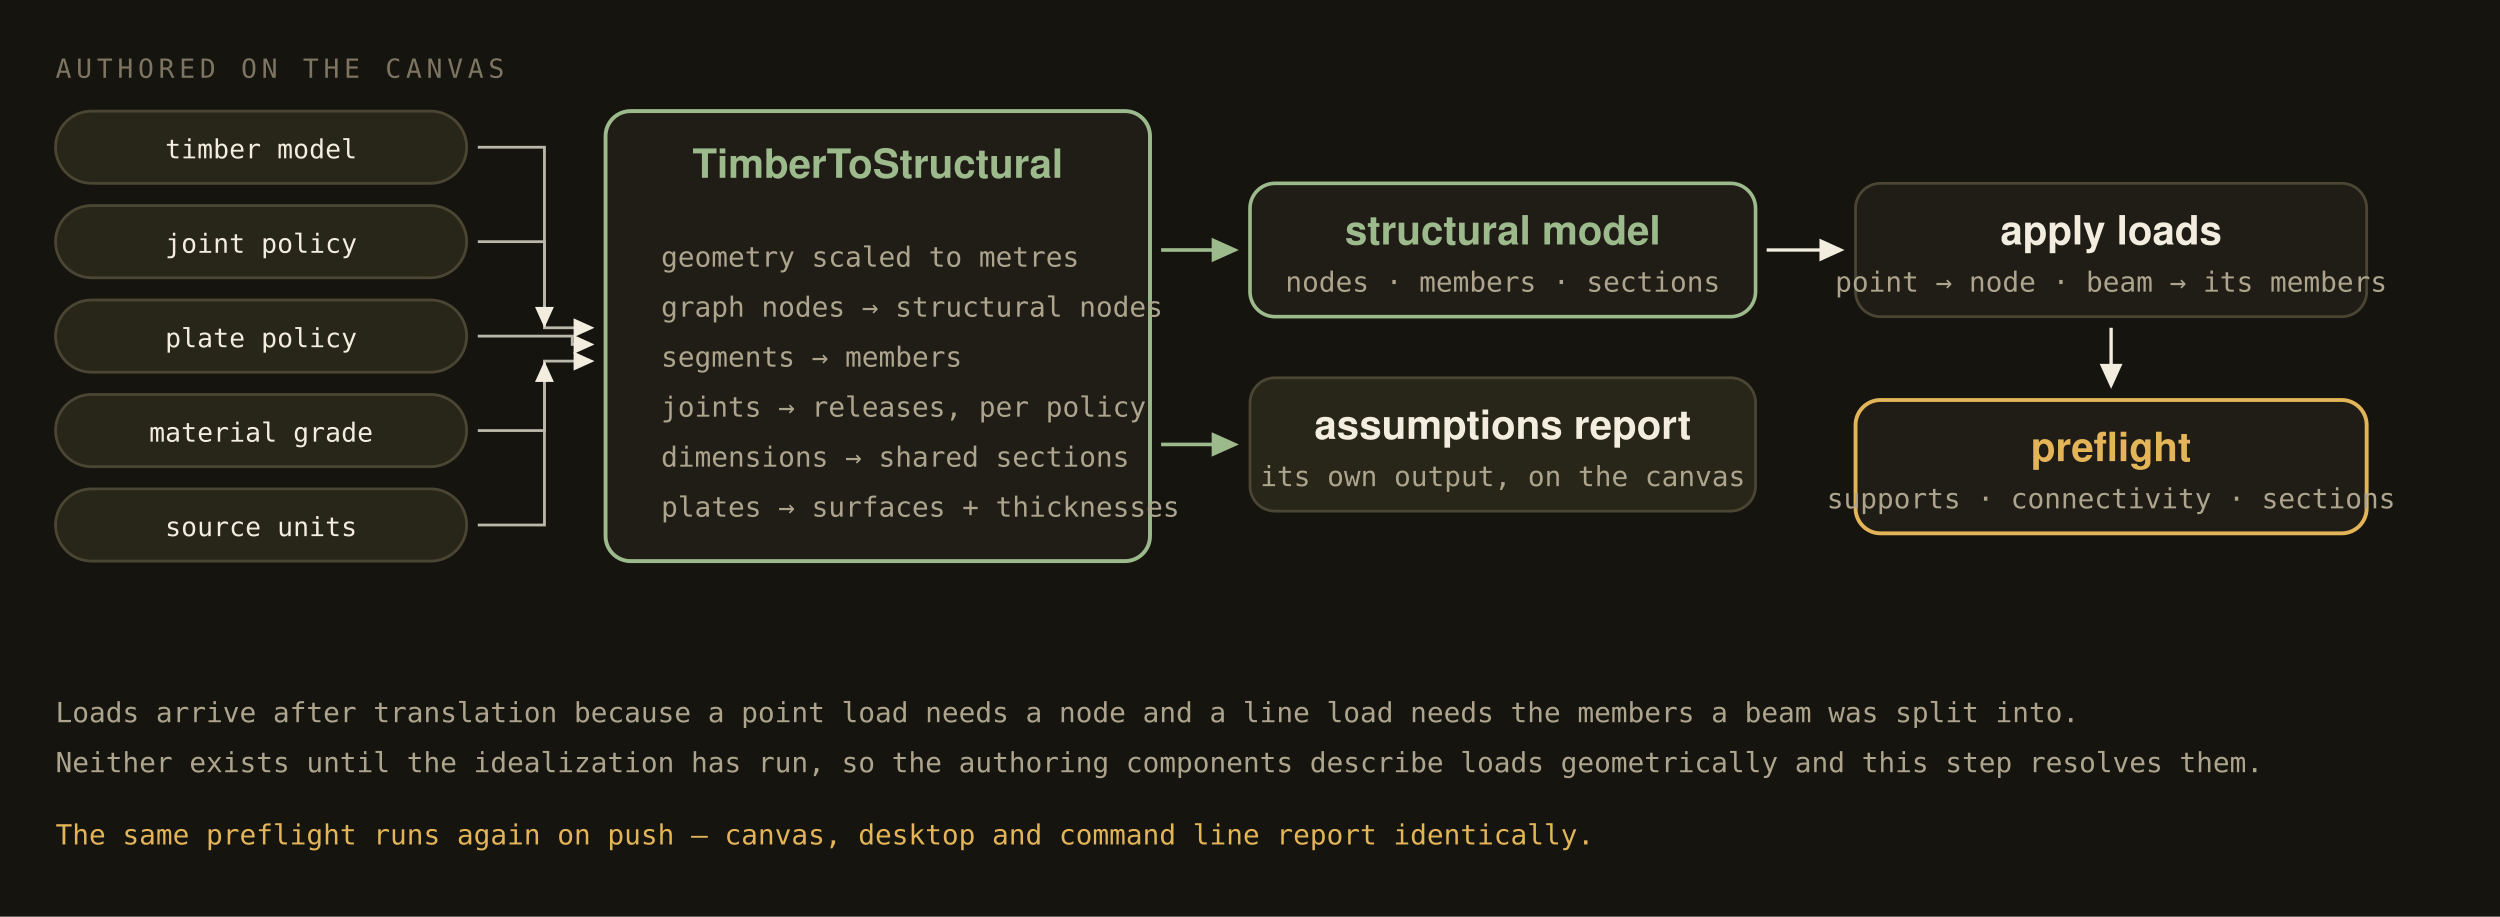
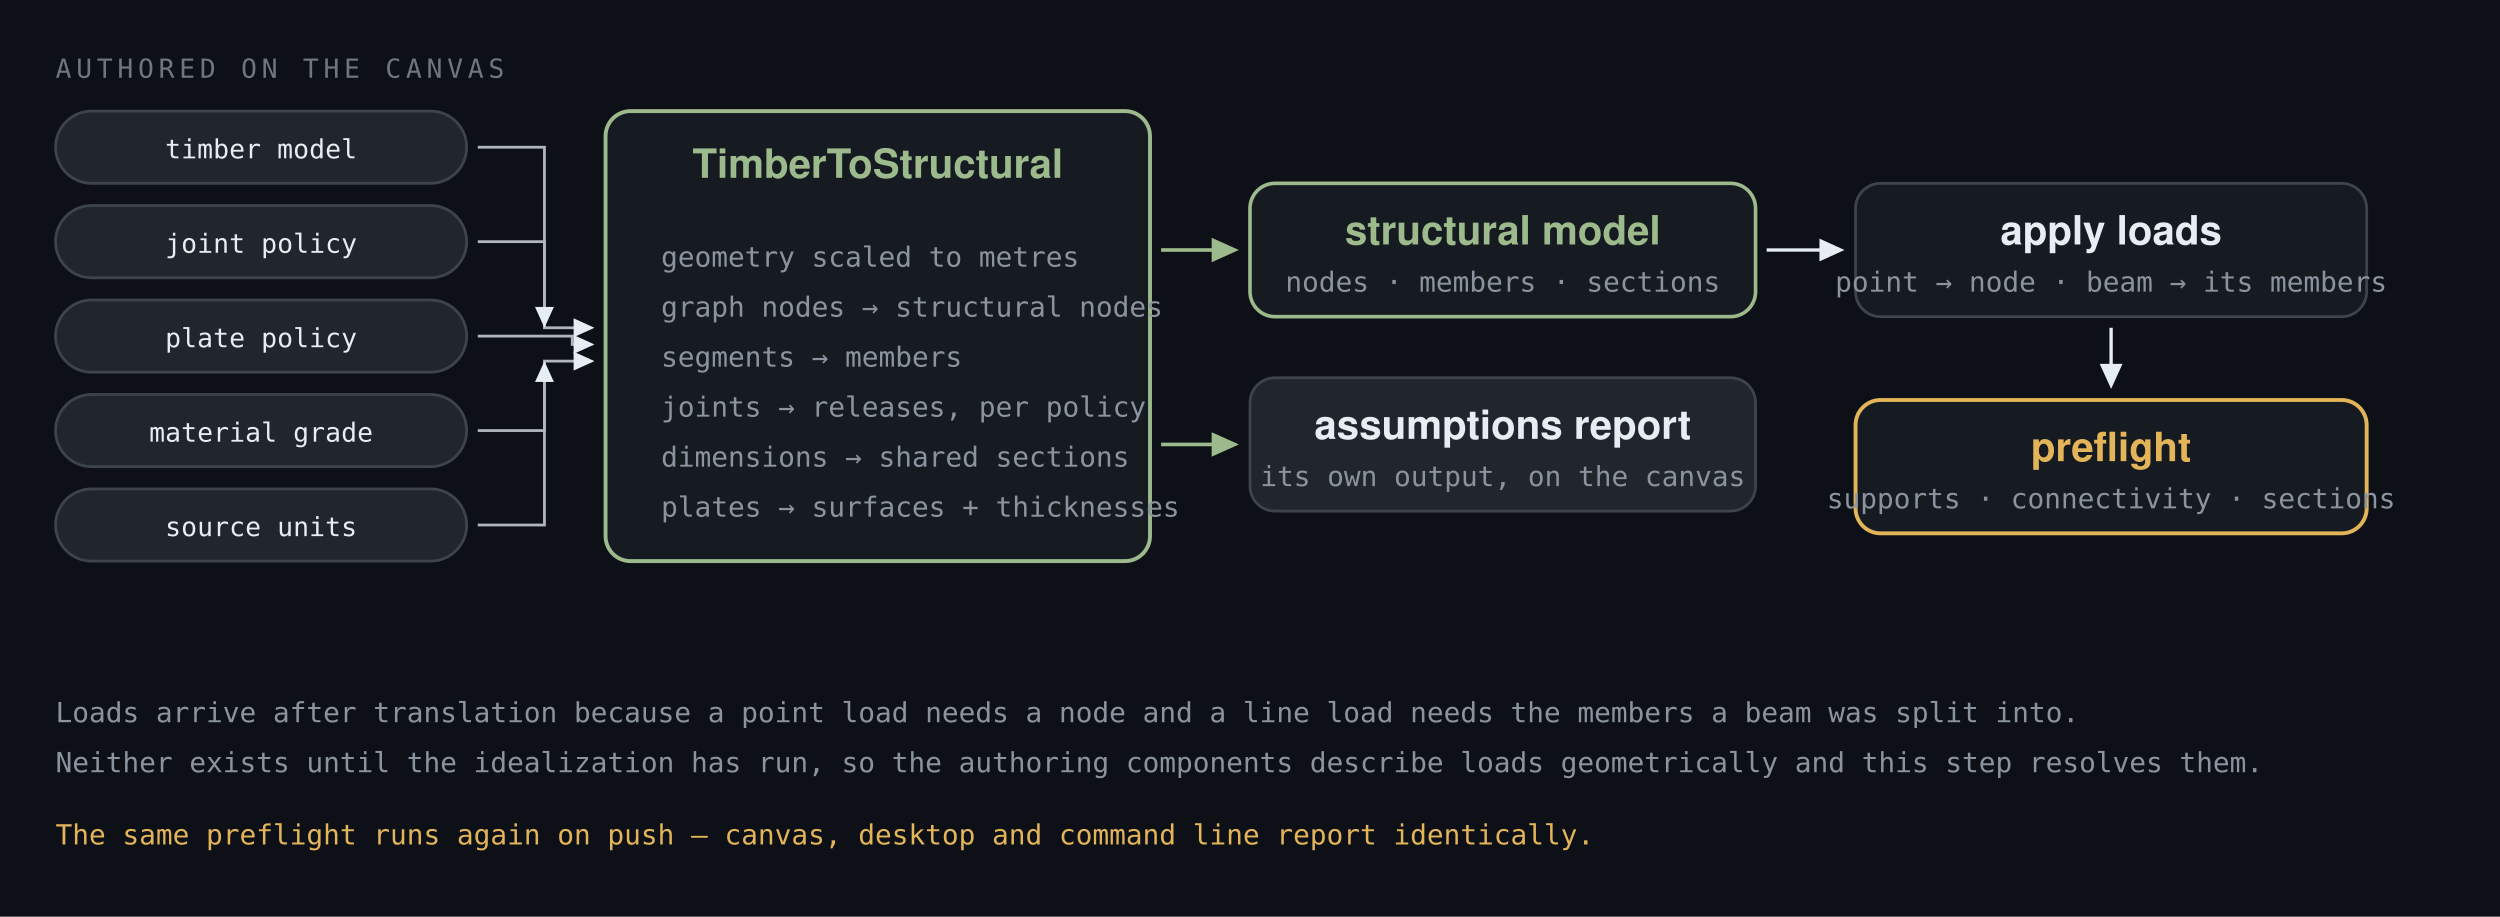
- <svg xmlns="http://www.w3.org/2000/svg" viewBox="0 0 900 330" role="img" aria-label="Translation pipeline. A timber model and four authored policy inputs enter the translator, which emits the neutral model and an assumptions report. Loads are applied afterwards, then preflight runs before anything is pushed." fill="#f2eddf">
-   <rect x="0" y="0" width="900" height="330" fill="#15140e" />
-   <text font-family="IBM Plex Mono, Menlo, monospace" font-size="9.5" letter-spacing="1.7" fill="#7d7561" x="20" y="28">AUTHORED ON THE CANVAS</text>
+ <svg xmlns="http://www.w3.org/2000/svg" viewBox="0 0 900 330" role="img" aria-label="Translation pipeline. A timber model and four authored policy inputs enter the translator, which emits the neutral model and an assumptions report. Loads are applied afterwards, then preflight runs before anything is pushed." fill="#e6edf3">
+   <rect x="0" y="0" width="900" height="330" fill="#0d1117" />
+   <text font-family="IBM Plex Mono, Menlo, monospace" font-size="9.5" letter-spacing="1.7" fill="#6e7681" x="20" y="28">AUTHORED ON THE CANVAS</text>
  <g>
-     <rect x="20" y="40" width="148" height="26" rx="13" fill="#282619" stroke="#4b4634" stroke-width="1" />
+     <rect x="20" y="40" width="148" height="26" rx="13" fill="#21262d" stroke="#3d444d" stroke-width="1" />
    <text font-family="IBM Plex Mono, Menlo, monospace" font-size="9.5" letter-spacing=".04" x="94" y="57" text-anchor="middle">timber model</text>
-     <rect x="20" y="74" width="148" height="26" rx="13" fill="#282619" stroke="#4b4634" stroke-width="1" />
+     <rect x="20" y="74" width="148" height="26" rx="13" fill="#21262d" stroke="#3d444d" stroke-width="1" />
    <text font-family="IBM Plex Mono, Menlo, monospace" font-size="9.5" letter-spacing=".04" x="94" y="91" text-anchor="middle">joint policy</text>
-     <rect x="20" y="108" width="148" height="26" rx="13" fill="#282619" stroke="#4b4634" stroke-width="1" />
+     <rect x="20" y="108" width="148" height="26" rx="13" fill="#21262d" stroke="#3d444d" stroke-width="1" />
    <text font-family="IBM Plex Mono, Menlo, monospace" font-size="9.5" letter-spacing=".04" x="94" y="125" text-anchor="middle">plate policy</text>
-     <rect x="20" y="142" width="148" height="26" rx="13" fill="#282619" stroke="#4b4634" stroke-width="1" />
+     <rect x="20" y="142" width="148" height="26" rx="13" fill="#21262d" stroke="#3d444d" stroke-width="1" />
    <text font-family="IBM Plex Mono, Menlo, monospace" font-size="9.5" letter-spacing=".04" x="94" y="159" text-anchor="middle">material grade</text>
-     <rect x="20" y="176" width="148" height="26" rx="13" fill="#282619" stroke="#4b4634" stroke-width="1" />
+     <rect x="20" y="176" width="148" height="26" rx="13" fill="#21262d" stroke="#3d444d" stroke-width="1" />
    <text font-family="IBM Plex Mono, Menlo, monospace" font-size="9.5" letter-spacing=".04" x="94" y="193" text-anchor="middle">source units</text>
  </g>
-   <g stroke="#f2eddf" stroke-width="1" fill="none" opacity=".75">
+   <g stroke="#e6edf3" stroke-width="1" fill="none" opacity=".75">
    <path d="M172.0 53.0 L196.0 53.0 L196.0 118.0 L207.2 118.0" />
    <path d="M172.0 87.0 L196.0 87.0 L196.0 111.2" />
    <path d="M172.0 121.0 L206.0 121.0 L206.0 124.0 L207.2 124.0" />
    <path d="M172.0 155.0 L196.0 155.0 L196.0 130.0 L207.2 130.0" />
    <path d="M172.0 189.0 L196.0 189.0 L196.0 136.8" />
  </g>
-   <polygon points="214.0,118.0 206.5,121.4 206.5,114.6" fill="#f2eddf" stroke="none" />
-   <polygon points="196.0,118.0 192.6,110.5 199.4,110.5" fill="#f2eddf" stroke="none" />
-   <polygon points="214.0,124.0 206.5,127.4 206.5,120.6" fill="#f2eddf" stroke="none" />
-   <polygon points="214.0,130.0 206.5,133.4 206.5,126.6" fill="#f2eddf" stroke="none" />
-   <polygon points="196.0,130.0 199.4,137.5 192.6,137.5" fill="#f2eddf" stroke="none" />
-   <rect x="218" y="40" width="196" height="162" rx="9" fill="#1f1d16" stroke="#9dba8d" stroke-width="1.4" />
+   <polygon points="214.0,118.0 206.5,121.4 206.5,114.6" fill="#e6edf3" stroke="none" />
+   <polygon points="196.0,118.0 192.6,110.5 199.4,110.5" fill="#e6edf3" stroke="none" />
+   <polygon points="214.0,124.0 206.5,127.4 206.5,120.6" fill="#e6edf3" stroke="none" />
+   <polygon points="214.0,130.0 206.5,133.4 206.5,126.6" fill="#e6edf3" stroke="none" />
+   <polygon points="196.0,130.0 199.4,137.5 192.6,137.5" fill="#e6edf3" stroke="none" />
+   <rect x="218" y="40" width="196" height="162" rx="9" fill="#161b22" stroke="#9dba8d" stroke-width="1.4" />
  <text font-family="Public Sans, Helvetica, Arial, sans-serif" font-size="14.5" font-weight="700" x="316" y="64" text-anchor="middle" fill="#9dba8d">TimberToStructural</text>
-   <line stroke="#3d3929" />
-   <g font-family="IBM Plex Mono, Menlo, monospace" font-size="10" fill="#ada48d">
+   <line stroke="#30363d" />
+   <g font-family="IBM Plex Mono, Menlo, monospace" font-size="10" fill="#8b949e">
    <text x="238" y="96">geometry scaled to metres</text>
    <text x="238" y="114">graph nodes → structural nodes</text>
    <text x="238" y="132">segments → members</text>
    <text x="238" y="150">joints → releases, per policy</text>
    <text x="238" y="168">dimensions → shared sections</text>
    <text x="238" y="186">plates → surfaces + thicknesses</text>
  </g>
  <g stroke="#9dba8d" stroke-width="1.3" fill="none">
    <path d="M418.0 90.0 L437.2 90.0" />
    <path d="M418.0 160.0 L437.2 160.0" />
  </g>
  <polygon points="446.0,90.0 436.2,94.4 436.2,85.6" fill="#9dba8d" stroke="none" />
  <polygon points="446.0,160.0 436.2,164.4 436.2,155.6" fill="#9dba8d" stroke="none" />
-   <rect x="450" y="66" width="182" height="48" rx="9" fill="#1f1d16" stroke="#9dba8d" stroke-width="1.3" />
+   <rect x="450" y="66" width="182" height="48" rx="9" fill="#161b22" stroke="#9dba8d" stroke-width="1.3" />
  <text font-family="Public Sans, Helvetica, Arial, sans-serif" font-size="14.5" font-weight="700" x="541" y="88" text-anchor="middle" fill="#9dba8d">structural model</text>
-   <text font-family="IBM Plex Mono, Menlo, monospace" font-size="10" fill="#ada48d" x="541" y="105" text-anchor="middle">nodes · members · sections</text>
-   <rect x="450" y="136" width="182" height="48" rx="9" fill="#282619" stroke="#4b4634" stroke-width="1" />
+   <text font-family="IBM Plex Mono, Menlo, monospace" font-size="10" fill="#8b949e" x="541" y="105" text-anchor="middle">nodes · members · sections</text>
+   <rect x="450" y="136" width="182" height="48" rx="9" fill="#21262d" stroke="#3d444d" stroke-width="1" />
  <text font-family="Public Sans, Helvetica, Arial, sans-serif" font-size="14.5" font-weight="700" x="541" y="158" text-anchor="middle">assumptions report</text>
-   <text font-family="IBM Plex Mono, Menlo, monospace" font-size="10" fill="#ada48d" x="541" y="175" text-anchor="middle">its own output, on the canvas</text>
-   <g stroke="#f2eddf" stroke-width="1.2" fill="none">
+   <text font-family="IBM Plex Mono, Menlo, monospace" font-size="10" fill="#8b949e" x="541" y="175" text-anchor="middle">its own output, on the canvas</text>
+   <g stroke="#e6edf3" stroke-width="1.2" fill="none">
    <path d="M636.0 90.0 L655.9 90.0" />
    <path d="M760.0 118.0 L760.0 131.9" />
  </g>
-   <polygon points="664.0,90.0 655.0,94.1 655.0,85.9" fill="#f2eddf" stroke="none" />
-   <polygon points="760.0,140.0 755.9,131.0 764.1,131.0" fill="#f2eddf" stroke="none" />
-   <rect x="668" y="66" width="184" height="48" rx="9" fill="#1f1d16" stroke="#4b4634" stroke-width="1" />
+   <polygon points="664.0,90.0 655.0,94.1 655.0,85.9" fill="#e6edf3" stroke="none" />
+   <polygon points="760.0,140.0 755.9,131.0 764.1,131.0" fill="#e6edf3" stroke="none" />
+   <rect x="668" y="66" width="184" height="48" rx="9" fill="#161b22" stroke="#3d444d" stroke-width="1" />
  <text font-family="Public Sans, Helvetica, Arial, sans-serif" font-size="14.5" font-weight="700" x="760" y="88" text-anchor="middle">apply loads</text>
-   <text font-family="IBM Plex Mono, Menlo, monospace" font-size="10" fill="#ada48d" x="760" y="105" text-anchor="middle">point → node · beam → its members</text>
-   <rect x="668" y="144" width="184" height="48" rx="9" fill="#1f1d16" stroke="#e3b458" stroke-width="1.4" />
+   <text font-family="IBM Plex Mono, Menlo, monospace" font-size="10" fill="#8b949e" x="760" y="105" text-anchor="middle">point → node · beam → its members</text>
+   <rect x="668" y="144" width="184" height="48" rx="9" fill="#161b22" stroke="#e3b458" stroke-width="1.4" />
  <text font-family="Public Sans, Helvetica, Arial, sans-serif" font-size="14.5" font-weight="700" x="760" y="166" text-anchor="middle" fill="#e3b458">preflight</text>
-   <text font-family="IBM Plex Mono, Menlo, monospace" font-size="10" fill="#ada48d" x="760" y="183" text-anchor="middle">supports · connectivity · sections</text>
-   <line stroke="#3d3929" />
-   <g font-family="IBM Plex Mono, Menlo, monospace" font-size="10" fill="#ada48d">
+   <text font-family="IBM Plex Mono, Menlo, monospace" font-size="10" fill="#8b949e" x="760" y="183" text-anchor="middle">supports · connectivity · sections</text>
+   <line stroke="#30363d" />
+   <g font-family="IBM Plex Mono, Menlo, monospace" font-size="10" fill="#8b949e">
    <text x="20" y="260">Loads arrive after translation because a point load needs a node and a line load needs the members a beam was split into.</text>
    <text x="20" y="278">Neither exists until the idealization has run, so the authoring components describe loads geometrically and this step resolves them.</text>
    <text x="20" y="304" fill="#e3b458">The same preflight runs again on push — canvas, desktop and command line report identically.</text>
  </g>
</svg>
